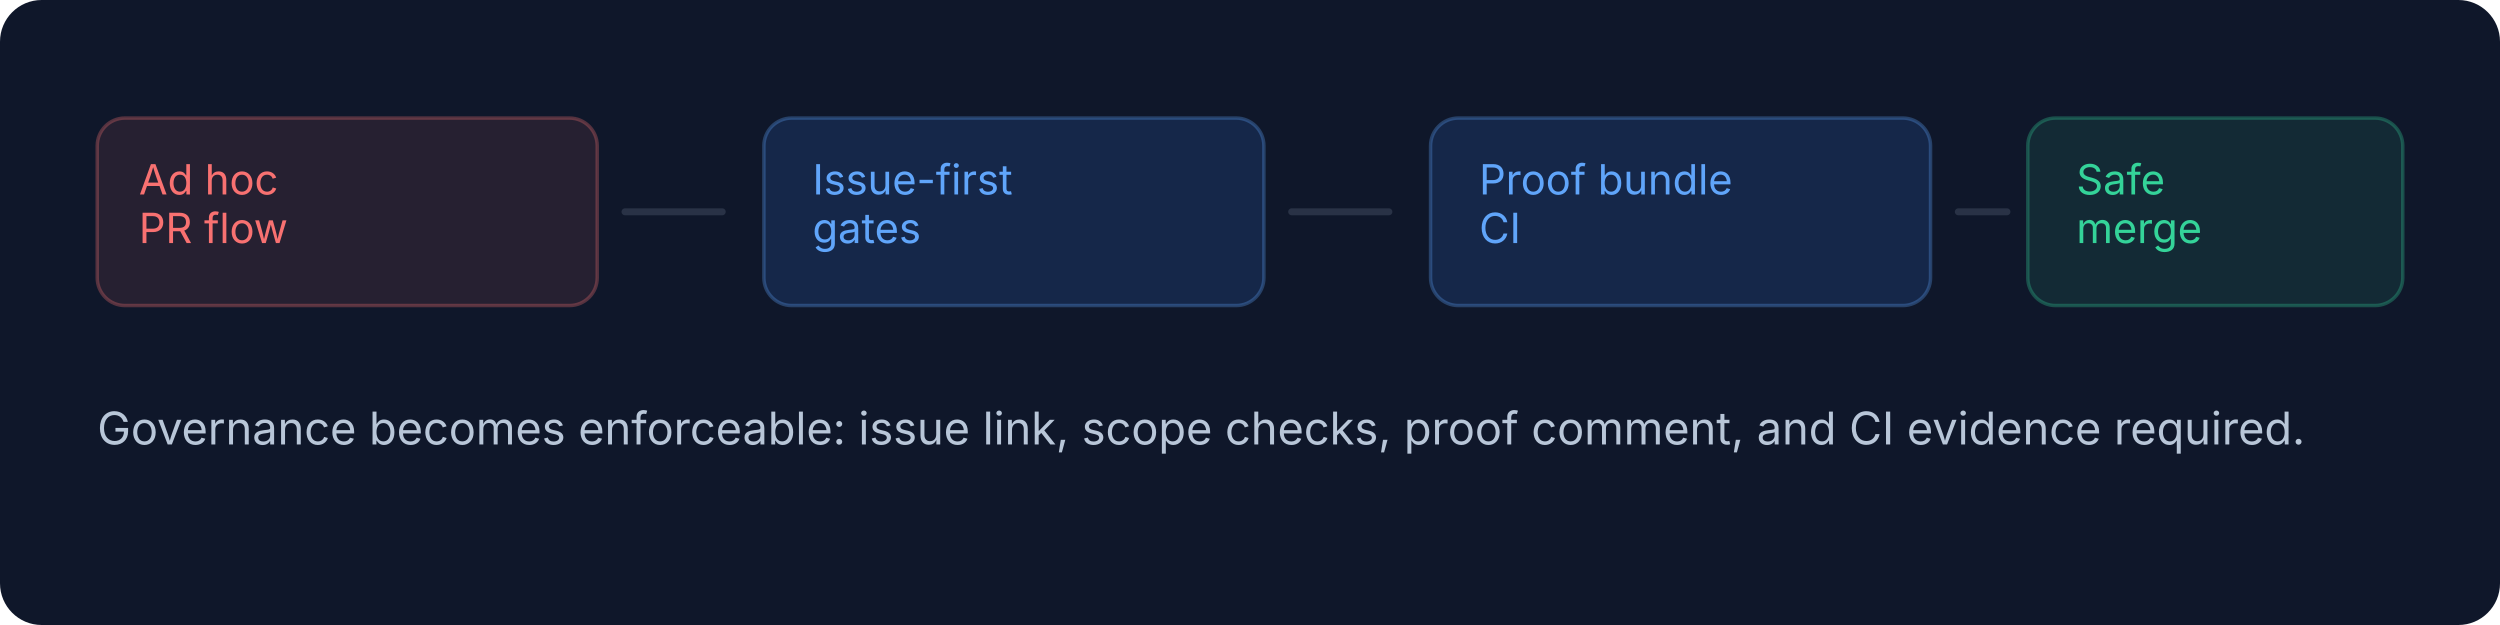
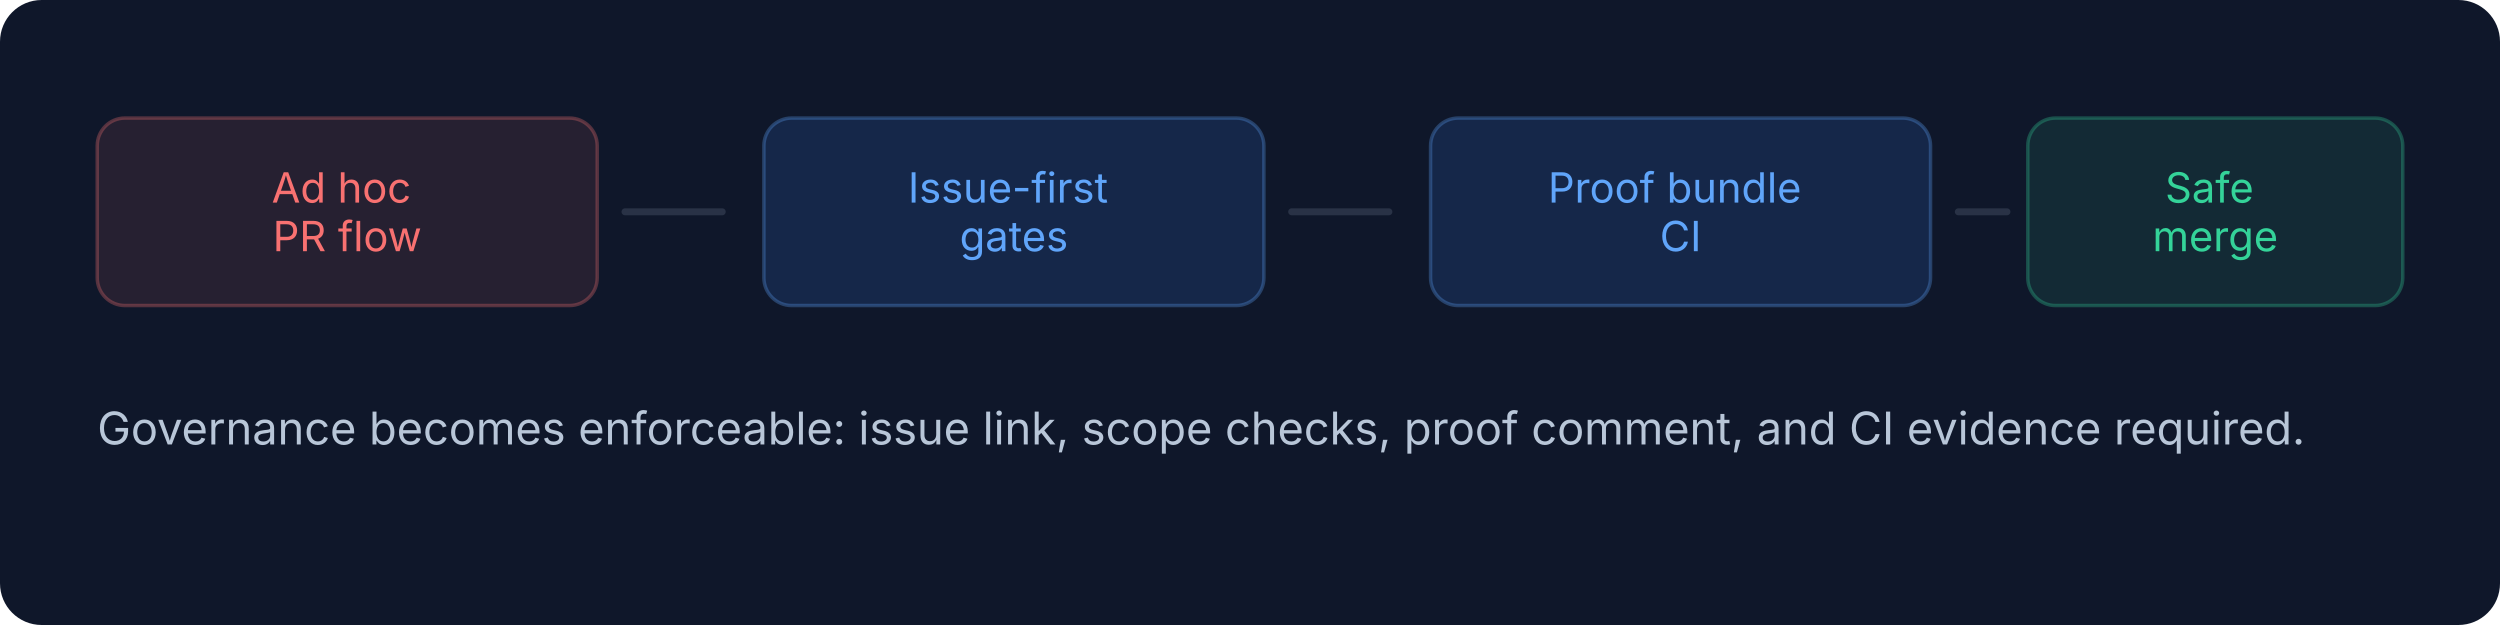
<svg xmlns="http://www.w3.org/2000/svg" width="720" height="180" viewBox="0 0 720 180" fill="none">
  <rect width="720" height="180" rx="12" fill="#0F172A" />
  <rect x="28" y="34" width="144" height="54" rx="8" fill="rgba(248,113,113,0.1)" stroke="rgba(248,113,113,0.3)" />
-   <text x="40" y="56" fill="#F87171" font-family="Inter, Arial" font-size="12">
-     <tspan x="40" dy="0">Ad hoc</tspan>
-     <tspan x="40" dy="14">PR flow</tspan>
+   <text x="100" y="61" fill="#F87171" font-family="Inter, Arial" font-size="12" text-anchor="middle" dominant-baseline="middle">
+     <tspan x="100" dy="-7">Ad hoc</tspan>
+     <tspan x="100" dy="14">PR flow</tspan>
  </text>
  <rect x="220" y="34" width="144" height="54" rx="8" fill="rgba(59,130,246,0.15)" stroke="rgba(96,165,250,0.3)" />
-   <text x="234" y="56" fill="#60A5FA" font-family="Inter, Arial" font-size="12">
-     <tspan x="234" dy="0">Issue-first</tspan>
-     <tspan x="234" dy="14">gates</tspan>
+   <text x="292" y="61" fill="#60A5FA" font-family="Inter, Arial" font-size="12" text-anchor="middle" dominant-baseline="middle">
+     <tspan x="292" dy="-7">Issue-first</tspan>
+     <tspan x="292" dy="14">gates</tspan>
  </text>
  <rect x="412" y="34" width="144" height="54" rx="8" fill="rgba(59,130,246,0.15)" stroke="rgba(96,165,250,0.3)" />
-   <text x="426" y="56" fill="#60A5FA" font-family="Inter, Arial" font-size="12">
-     <tspan x="426" dy="0">Proof bundle</tspan>
-     <tspan x="426" dy="14">CI</tspan>
+   <text x="484" y="61" fill="#60A5FA" font-family="Inter, Arial" font-size="12" text-anchor="middle" dominant-baseline="middle">
+     <tspan x="484" dy="-7">Proof bundle</tspan>
+     <tspan x="484" dy="14">CI</tspan>
  </text>
  <rect x="584" y="34" width="108" height="54" rx="8" fill="rgba(52,211,153,0.1)" stroke="rgba(52,211,153,0.3)" />
-   <text x="598" y="56" fill="#34D399" font-family="Inter, Arial" font-size="12">
-     <tspan x="598" dy="0">Safe</tspan>
-     <tspan x="598" dy="14">merge</tspan>
+   <text x="638" y="61" fill="#34D399" font-family="Inter, Arial" font-size="12" text-anchor="middle" dominant-baseline="middle">
+     <tspan x="638" dy="-7">Safe</tspan>
+     <tspan x="638" dy="14">merge</tspan>
  </text>
  <path d="M180 61h28" stroke="rgba(148,163,184,0.2)" stroke-width="2" stroke-linecap="round" />
  <path d="M372 61h28" stroke="rgba(148,163,184,0.2)" stroke-width="2" stroke-linecap="round" />
  <path d="M564 61h14" stroke="rgba(148,163,184,0.2)" stroke-width="2" stroke-linecap="round" />
  <text x="28" y="128" fill="#B8C6D8" font-family="Inter, Arial" font-size="13">Governance becomes enforceable: issue link, scope checks, proof comment, and CI evidence required.</text>
</svg>
